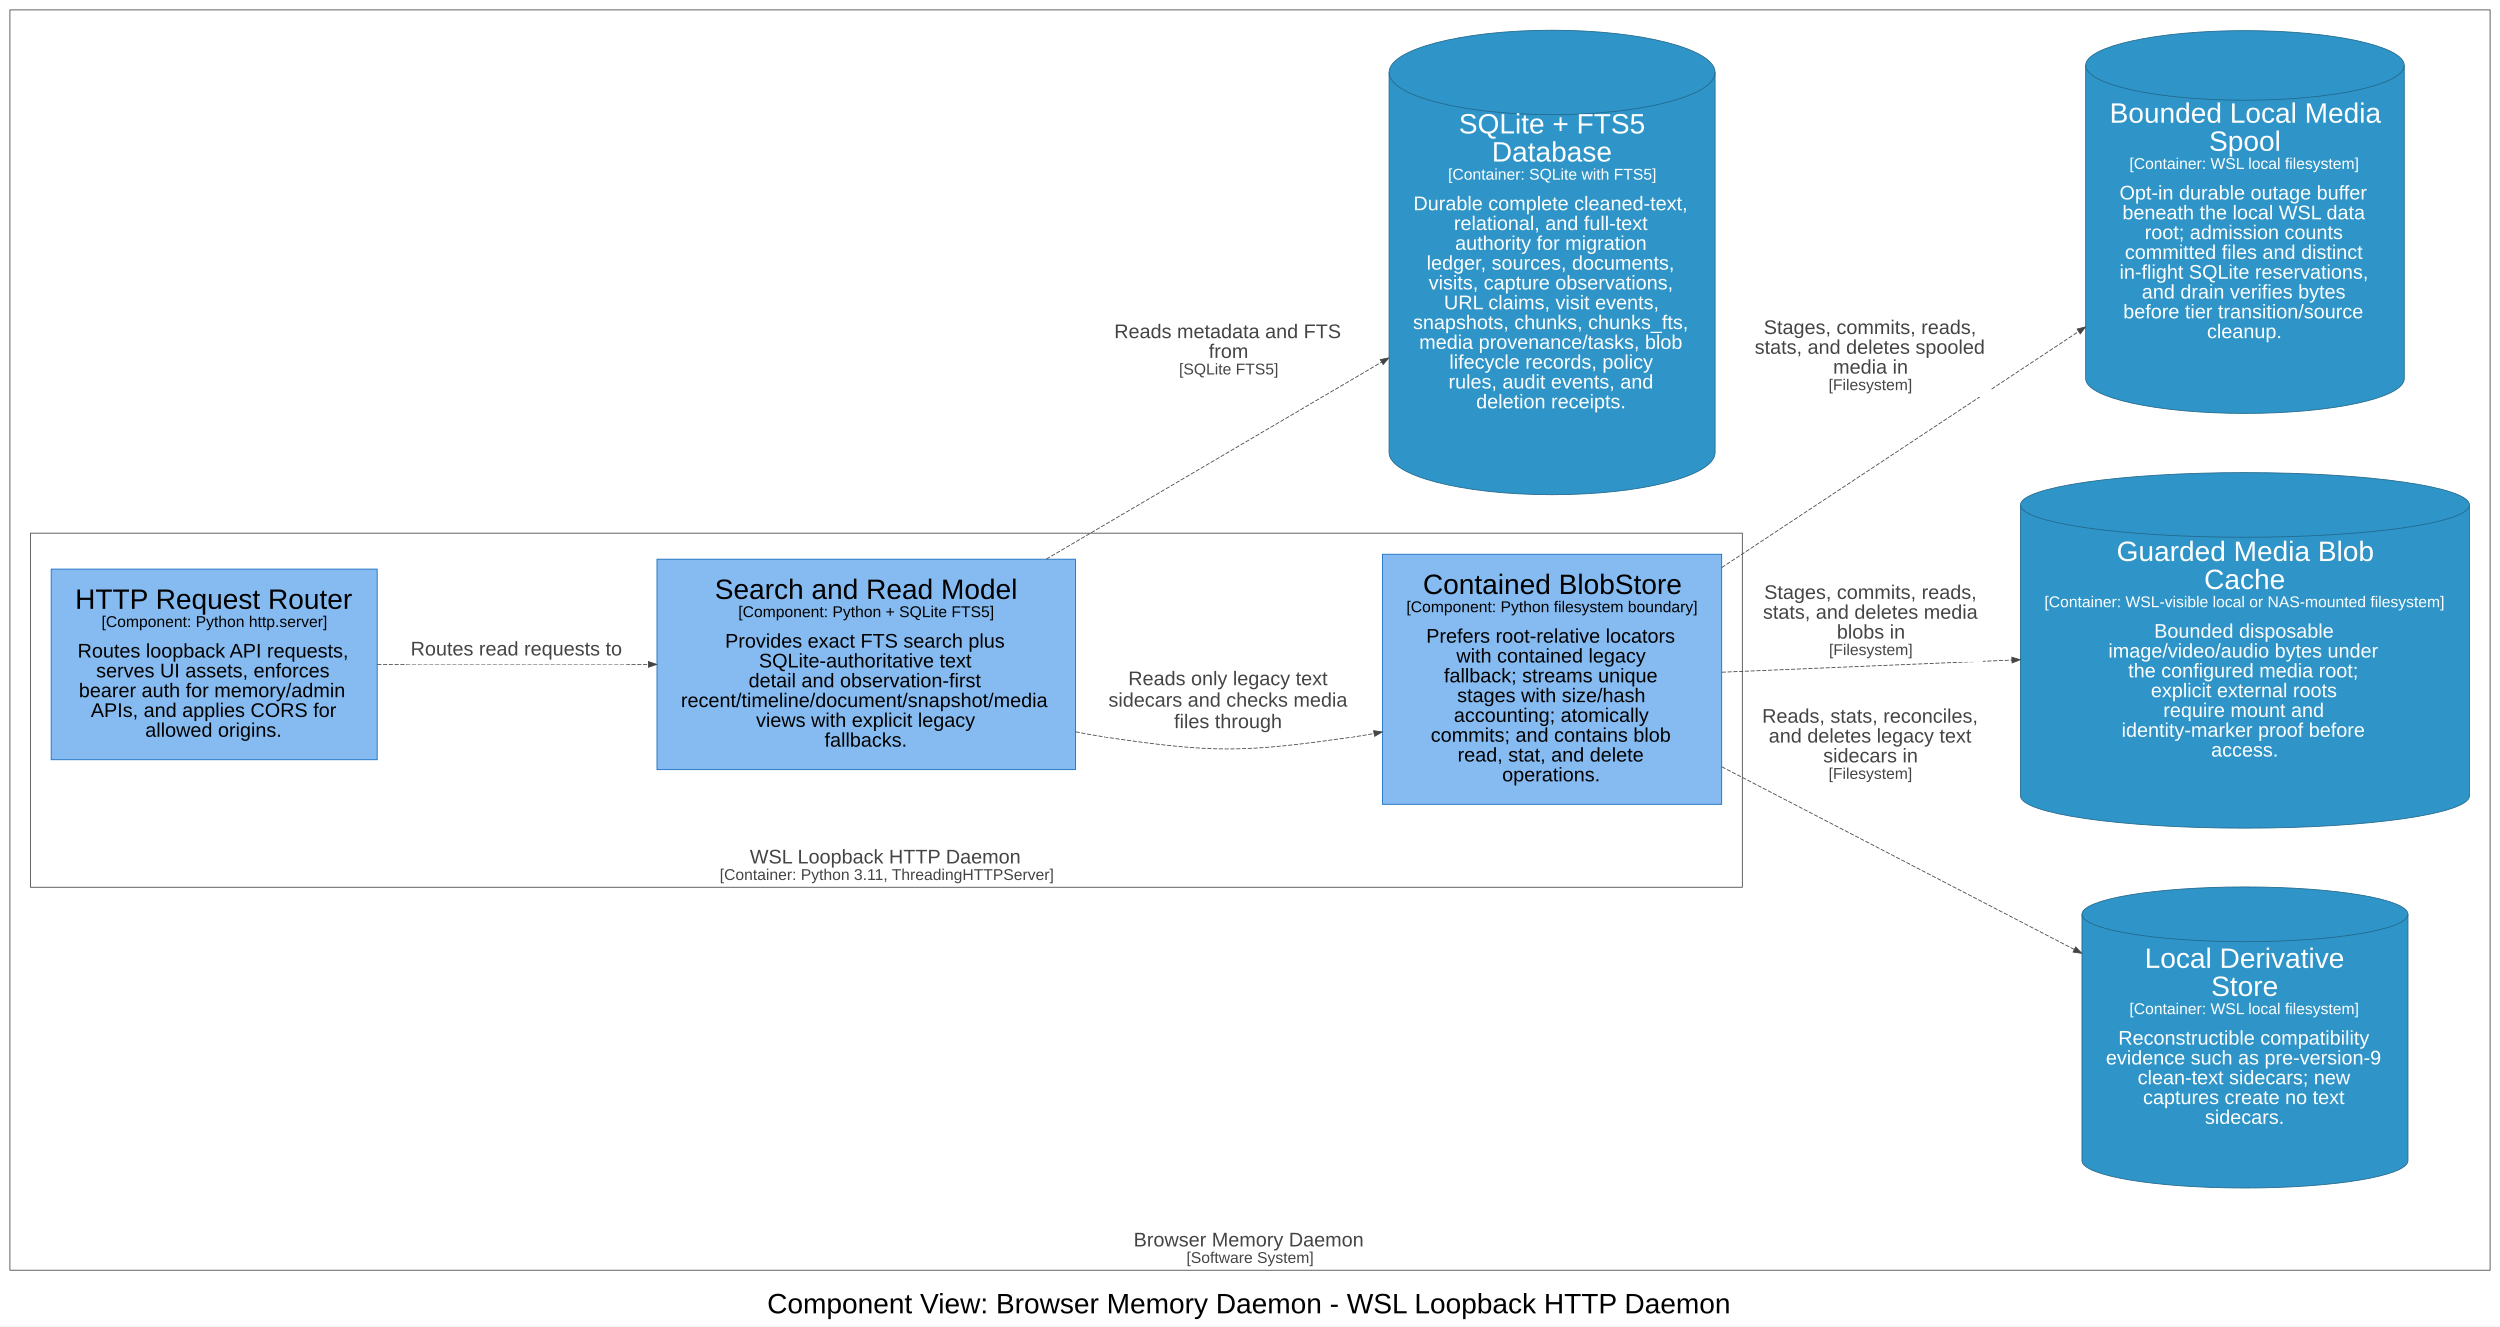
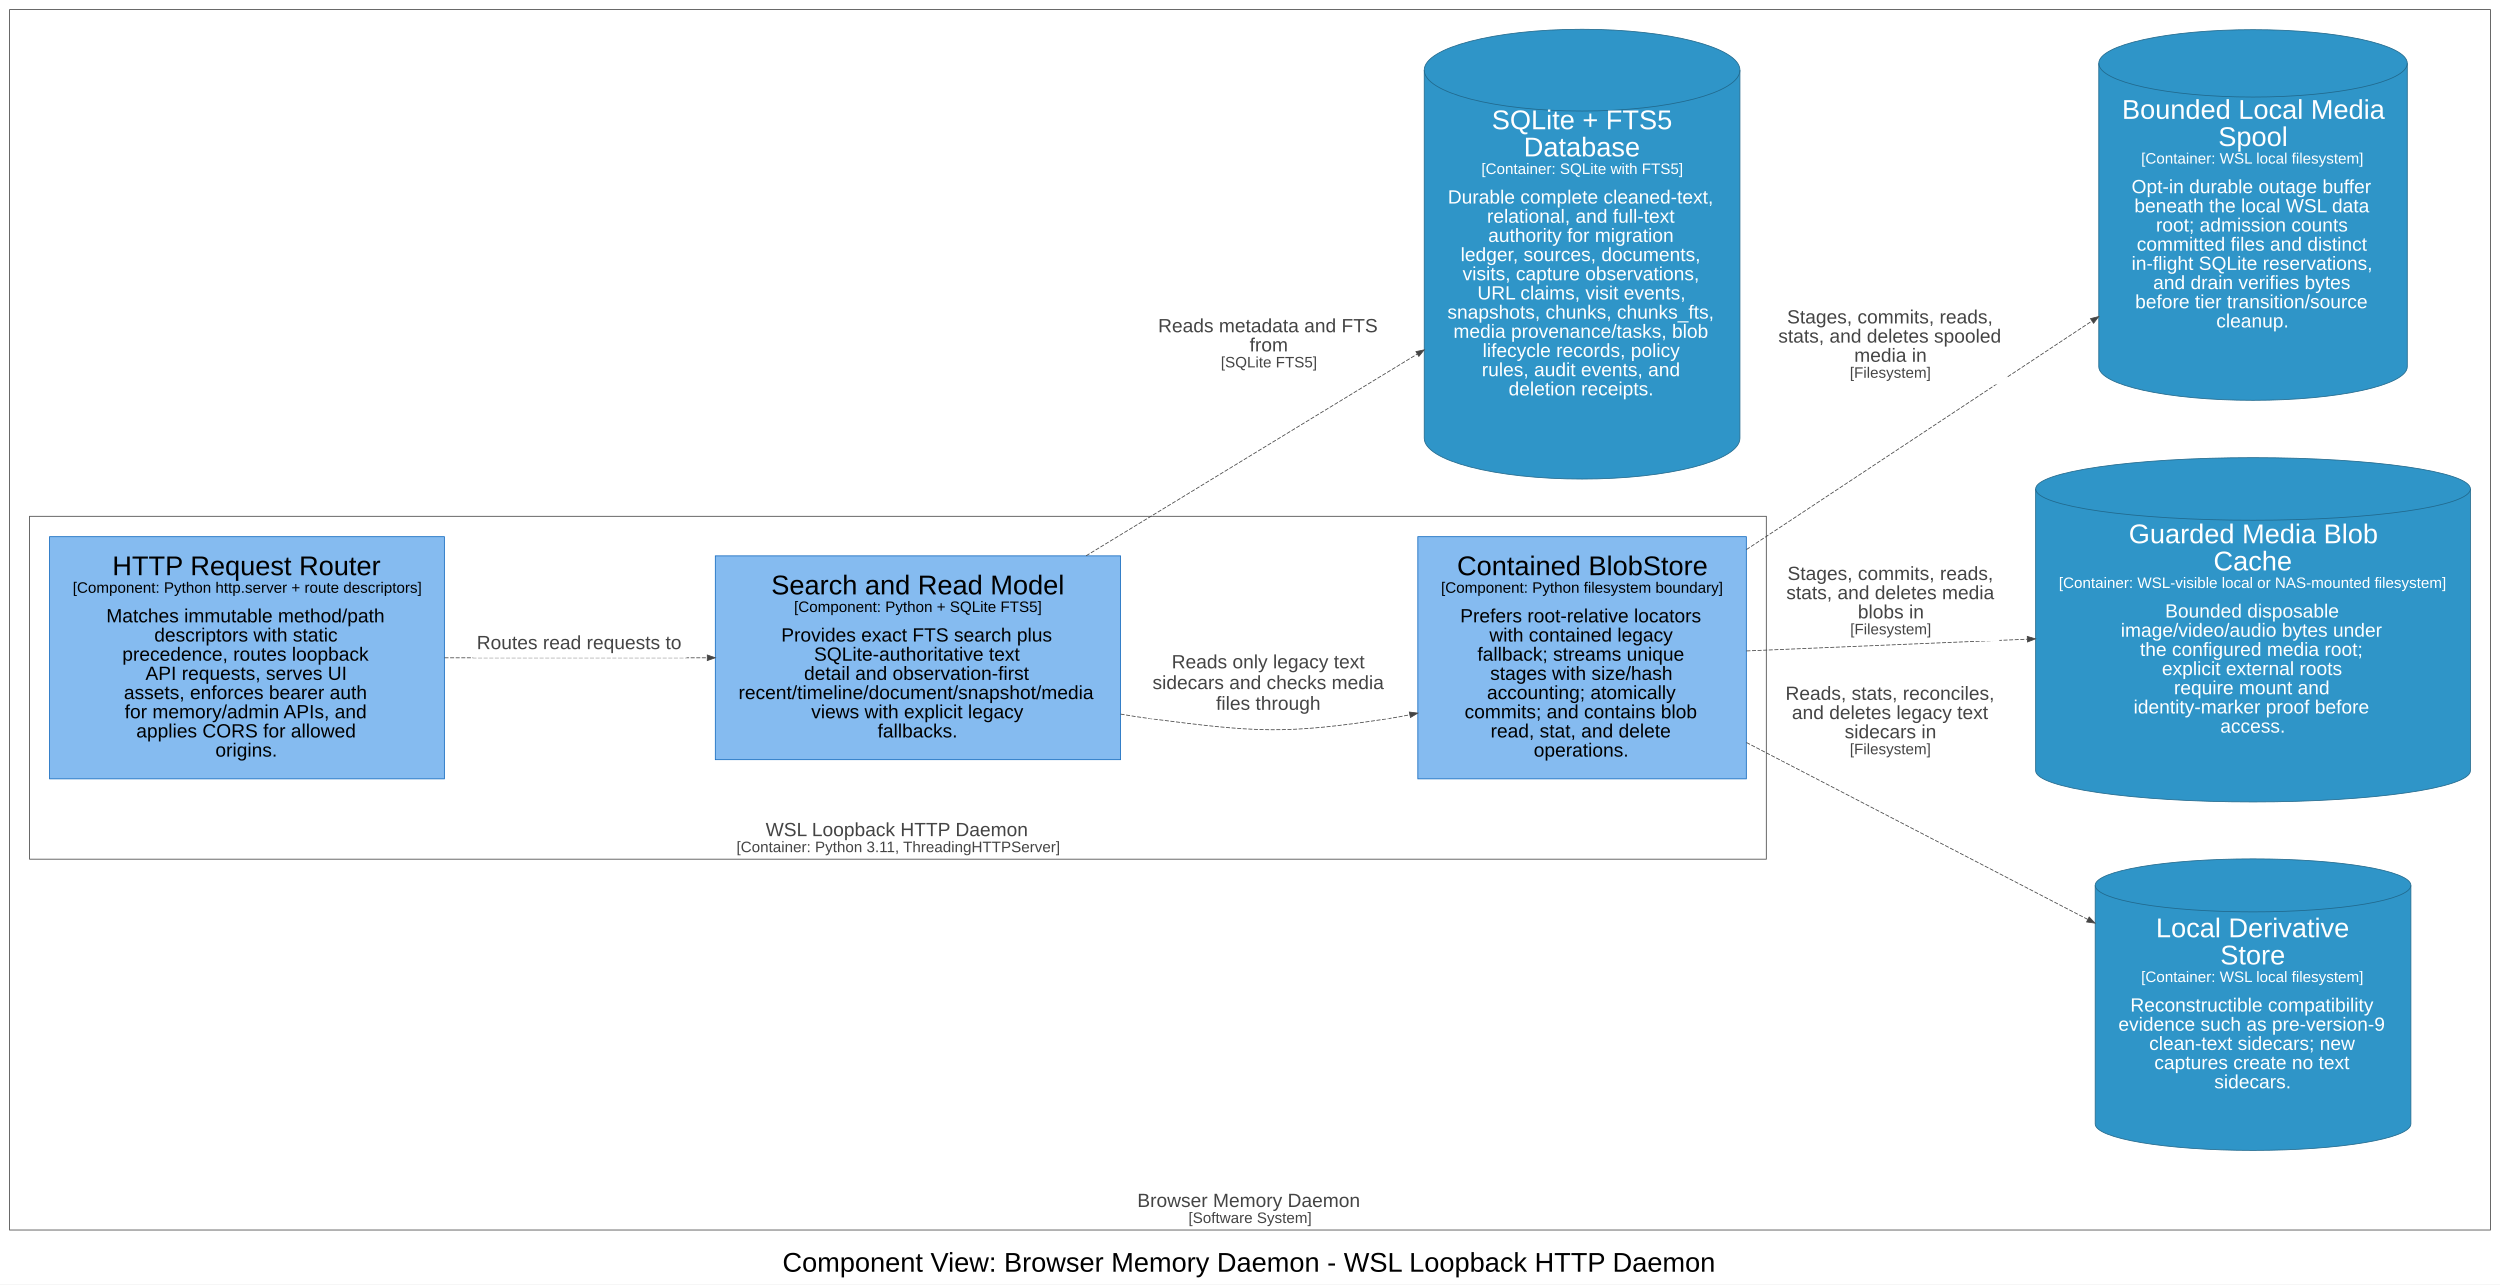
- <svg xmlns="http://www.w3.org/2000/svg" width="3029pt" height="1607pt" viewBox="0.00 0.00 3029.00 1607.00">
+ <svg xmlns="http://www.w3.org/2000/svg" width="3128pt" height="1607pt" viewBox="0.00 0.00 3128.00 1607.00">
  <g id="graph0" class="graph" transform="scale(1 1) rotate(0) translate(4 1603)">
-     <polygon fill="white" stroke="transparent" points="-4,4 -4,-1603 3025,-1603 3025,4 -4,4" />
-     <text text-anchor="start" x="925.5" y="-11.8" font-family="Arial" font-size="34.00">Component View: Browser Memory Daemon - WSL Loopback HTTP Daemon</text>
+     <polygon fill="white" stroke="transparent" points="-4,4 -4,-1603 3124,-1603 3124,4 -4,4" />
+     <text text-anchor="start" x="975" y="-11.8" font-family="Arial" font-size="34.00">Component View: Browser Memory Daemon - WSL Loopback HTTP Daemon</text>
    <g id="clust1" class="cluster">
-       <polygon fill="none" stroke="#444444" points="8,-64 8,-1591 3013,-1591 3013,-64 8,-64" />
-       <text text-anchor="start" x="1369.5" y="-92.8" font-family="Arial" font-size="24.00" fill="#444444">Browser Memory Daemon</text>
-       <text text-anchor="start" x="1433.5" y="-72.8" font-family="Arial" font-size="19.00" fill="#444444">[Software System]</text>
+       <polygon fill="none" stroke="#444444" points="8,-64 8,-1591 3112,-1591 3112,-64 8,-64" />
+       <text text-anchor="start" x="1419" y="-92.8" font-family="Arial" font-size="24.00" fill="#444444">Browser Memory Daemon</text>
+       <text text-anchor="start" x="1483" y="-72.8" font-family="Arial" font-size="19.00" fill="#444444">[Software System]</text>
    </g>
    <g id="clust2" class="cluster">
-       <polygon fill="none" stroke="#444444" points="33,-528 33,-957 2107,-957 2107,-528 33,-528" />
-       <text text-anchor="start" x="904.5" y="-556.8" font-family="Arial" font-size="24.00" fill="#444444">WSL Loopback HTTP Daemon</text>
-       <text text-anchor="start" x="868" y="-536.8" font-family="Arial" font-size="19.00" fill="#444444">[Container: Python 3.11, ThreadingHTTPServer]</text>
+       <polygon fill="none" stroke="#444444" points="33,-528 33,-957 2206,-957 2206,-528 33,-528" />
+       <text text-anchor="start" x="954" y="-556.8" font-family="Arial" font-size="24.00" fill="#444444">WSL Loopback HTTP Daemon</text>
+       <text text-anchor="start" x="917.5" y="-536.8" font-family="Arial" font-size="19.00" fill="#444444">[Container: Python 3.11, ThreadingHTTPServer]</text>
    </g>
    <g id="23" class="node">
-       <polygon fill="#85bbf0" stroke="#1168bd" points="453,-913.5 58,-913.5 58,-682.5 453,-682.5 453,-913.5" />
-       <text text-anchor="start" x="87" y="-865.3" font-family="Arial" font-size="34.00" fill="#000000">HTTP Request Router</text>
-       <text text-anchor="start" x="119" y="-843.3" font-family="Arial" font-size="19.00" fill="#000000">[Component: Python http.server]</text>
-       <text text-anchor="start" x="90" y="-806.3" font-family="Arial" font-size="24.00" fill="#000000">Routes loopback API requests,</text>
-       <text text-anchor="start" x="112.5" y="-782.3" font-family="Arial" font-size="24.00" fill="#000000">serves UI assets, enforces</text>
-       <text text-anchor="start" x="91.5" y="-758.3" font-family="Arial" font-size="24.00" fill="#000000">bearer auth for memory/admin</text>
-       <text text-anchor="start" x="106" y="-734.3" font-family="Arial" font-size="24.00" fill="#000000">APIs, and applies CORS for</text>
-       <text text-anchor="start" x="172" y="-710.3" font-family="Arial" font-size="24.00" fill="#000000">allowed origins.</text>
+       <polygon fill="#85bbf0" stroke="#1168bd" points="552,-931.5 58,-931.5 58,-628.5 552,-628.5 552,-931.5" />
+       <text text-anchor="start" x="136.5" y="-883.3" font-family="Arial" font-size="34.00" fill="#000000">HTTP Request Router</text>
+       <text text-anchor="start" x="87" y="-861.3" font-family="Arial" font-size="19.00" fill="#000000">[Component: Python http.server + route descriptors]</text>
+       <text text-anchor="start" x="129" y="-824.3" font-family="Arial" font-size="24.00" fill="#000000">Matches immutable method/path</text>
+       <text text-anchor="start" x="189" y="-800.3" font-family="Arial" font-size="24.00" fill="#000000">descriptors with static</text>
+       <text text-anchor="start" x="149" y="-776.3" font-family="Arial" font-size="24.00" fill="#000000">precedence, routes loopback</text>
+       <text text-anchor="start" x="178" y="-752.3" font-family="Arial" font-size="24.00" fill="#000000">API requests, serves UI</text>
+       <text text-anchor="start" x="151" y="-728.3" font-family="Arial" font-size="24.00" fill="#000000">assets, enforces bearer auth</text>
+       <text text-anchor="start" x="152" y="-704.3" font-family="Arial" font-size="24.00" fill="#000000">for memory/admin APIs, and</text>
+       <text text-anchor="start" x="166.5" y="-680.3" font-family="Arial" font-size="24.00" fill="#000000">applies CORS for allowed</text>
+       <text text-anchor="start" x="265.5" y="-656.3" font-family="Arial" font-size="24.00" fill="#000000">origins.</text>
    </g>
    <g id="40" class="node">
-       <polygon fill="#85bbf0" stroke="#1168bd" points="1299,-925.5 792,-925.5 792,-670.5 1299,-670.5 1299,-925.5" />
-       <text text-anchor="start" x="862" y="-877.3" font-family="Arial" font-size="34.00" fill="#000000">Search and Read Model</text>
-       <text text-anchor="start" x="890.5" y="-855.3" font-family="Arial" font-size="19.00" fill="#000000">[Component: Python + SQLite FTS5]</text>
-       <text text-anchor="start" x="874.5" y="-818.3" font-family="Arial" font-size="24.00" fill="#000000">Provides exact FTS search plus</text>
-       <text text-anchor="start" x="915.5" y="-794.3" font-family="Arial" font-size="24.00" fill="#000000">SQLite-authoritative text</text>
-       <text text-anchor="start" x="903" y="-770.3" font-family="Arial" font-size="24.00" fill="#000000">detail and observation-first</text>
-       <text text-anchor="start" x="821" y="-746.3" font-family="Arial" font-size="24.00" fill="#000000">recent/timeline/document/snapshot/media</text>
-       <text text-anchor="start" x="912" y="-722.3" font-family="Arial" font-size="24.00" fill="#000000">views with explicit legacy</text>
-       <text text-anchor="start" x="995" y="-698.3" font-family="Arial" font-size="24.00" fill="#000000">fallbacks.</text>
+       <polygon fill="#85bbf0" stroke="#1168bd" points="1398,-907.5 891,-907.5 891,-652.5 1398,-652.5 1398,-907.5" />
+       <text text-anchor="start" x="961" y="-859.3" font-family="Arial" font-size="34.00" fill="#000000">Search and Read Model</text>
+       <text text-anchor="start" x="989.5" y="-837.3" font-family="Arial" font-size="19.00" fill="#000000">[Component: Python + SQLite FTS5]</text>
+       <text text-anchor="start" x="973.5" y="-800.3" font-family="Arial" font-size="24.00" fill="#000000">Provides exact FTS search plus</text>
+       <text text-anchor="start" x="1014.5" y="-776.3" font-family="Arial" font-size="24.00" fill="#000000">SQLite-authoritative text</text>
+       <text text-anchor="start" x="1002" y="-752.3" font-family="Arial" font-size="24.00" fill="#000000">detail and observation-first</text>
+       <text text-anchor="start" x="920" y="-728.3" font-family="Arial" font-size="24.00" fill="#000000">recent/timeline/document/snapshot/media</text>
+       <text text-anchor="start" x="1011" y="-704.3" font-family="Arial" font-size="24.00" fill="#000000">views with explicit legacy</text>
+       <text text-anchor="start" x="1094" y="-680.3" font-family="Arial" font-size="24.00" fill="#000000">fallbacks.</text>
    </g>
    <g id="120" class="edge">
-       <path fill="none" stroke="#444444" stroke-dasharray="5,2" d="M453.06,-798C552.41,-798 674.35,-798 781.64,-798" />
-       <polygon fill="#444444" stroke="#444444" points="781.64,-801.5 791.64,-798 781.64,-794.5 781.64,-801.5" />
-       <polygon fill="white" stroke="transparent" points="489,-798 489,-832 756,-832 756,-798 489,-798" />
-       <text text-anchor="start" x="493.5" y="-808.8" font-family="Arial" font-size="24.00" fill="#444444">Routes read requests to</text>
+       <path fill="none" stroke="#444444" stroke-dasharray="5,2" d="M552.18,-780C655.5,-780 775.81,-780 880.83,-780" />
+       <polygon fill="#444444" stroke="#444444" points="880.94,-783.5 890.94,-780 880.94,-776.5 880.94,-783.5" />
+       <polygon fill="white" stroke="transparent" points="588,-780 588,-814 855,-814 855,-780 588,-780" />
+       <text text-anchor="start" x="592.5" y="-790.8" font-family="Arial" font-size="24.00" fill="#444444">Routes read requests to</text>
    </g>
    <g id="38" class="node">
-       <polygon fill="#85bbf0" stroke="#1168bd" points="2082,-931.5 1671,-931.5 1671,-628.5 2082,-628.5 2082,-931.5" />
-       <text text-anchor="start" x="1720" y="-883.3" font-family="Arial" font-size="34.00" fill="#000000">Contained BlobStore</text>
-       <text text-anchor="start" x="1700" y="-861.3" font-family="Arial" font-size="19.00" fill="#000000">[Component: Python filesystem boundary]</text>
-       <text text-anchor="start" x="1724" y="-824.3" font-family="Arial" font-size="24.00" fill="#000000">Prefers root-relative locators</text>
-       <text text-anchor="start" x="1760.5" y="-800.3" font-family="Arial" font-size="24.00" fill="#000000">with contained legacy</text>
-       <text text-anchor="start" x="1745.5" y="-776.3" font-family="Arial" font-size="24.00" fill="#000000">fallback; streams unique</text>
-       <text text-anchor="start" x="1761.5" y="-752.3" font-family="Arial" font-size="24.00" fill="#000000">stages with size/hash</text>
-       <text text-anchor="start" x="1757.5" y="-728.3" font-family="Arial" font-size="24.00" fill="#000000">accounting; atomically</text>
-       <text text-anchor="start" x="1729.5" y="-704.3" font-family="Arial" font-size="24.00" fill="#000000">commits; and contains blob</text>
-       <text text-anchor="start" x="1762" y="-680.3" font-family="Arial" font-size="24.00" fill="#000000">read, stat, and delete</text>
-       <text text-anchor="start" x="1816" y="-656.3" font-family="Arial" font-size="24.00" fill="#000000">operations.</text>
+       <polygon fill="#85bbf0" stroke="#1168bd" points="2181,-931.5 1770,-931.5 1770,-628.5 2181,-628.5 2181,-931.5" />
+       <text text-anchor="start" x="1819" y="-883.3" font-family="Arial" font-size="34.00" fill="#000000">Contained BlobStore</text>
+       <text text-anchor="start" x="1799" y="-861.3" font-family="Arial" font-size="19.00" fill="#000000">[Component: Python filesystem boundary]</text>
+       <text text-anchor="start" x="1823" y="-824.3" font-family="Arial" font-size="24.00" fill="#000000">Prefers root-relative locators</text>
+       <text text-anchor="start" x="1859.5" y="-800.3" font-family="Arial" font-size="24.00" fill="#000000">with contained legacy</text>
+       <text text-anchor="start" x="1844.5" y="-776.3" font-family="Arial" font-size="24.00" fill="#000000">fallback; streams unique</text>
+       <text text-anchor="start" x="1860.5" y="-752.3" font-family="Arial" font-size="24.00" fill="#000000">stages with size/hash</text>
+       <text text-anchor="start" x="1856.5" y="-728.3" font-family="Arial" font-size="24.00" fill="#000000">accounting; atomically</text>
+       <text text-anchor="start" x="1828.5" y="-704.3" font-family="Arial" font-size="24.00" fill="#000000">commits; and contains blob</text>
+       <text text-anchor="start" x="1861" y="-680.3" font-family="Arial" font-size="24.00" fill="#000000">read, stat, and delete</text>
+       <text text-anchor="start" x="1915" y="-656.3" font-family="Arial" font-size="24.00" fill="#000000">operations.</text>
    </g>
    <g id="48" class="node">
-       <path fill="#2f95c8" stroke="#20688c" d="M2913.5,-495.22C2913.5,-513.51 2824.98,-528.38 2716,-528.38 2607.02,-528.38 2518.5,-513.51 2518.5,-495.22 2518.5,-495.22 2518.5,-196.78 2518.5,-196.78 2518.5,-178.49 2607.02,-163.62 2716,-163.62 2824.98,-163.62 2913.5,-178.49 2913.5,-196.78 2913.5,-196.78 2913.5,-495.22 2913.5,-495.22" />
-       <path fill="none" stroke="#20688c" d="M2913.5,-495.22C2913.5,-476.92 2824.98,-462.06 2716,-462.06 2607.02,-462.06 2518.5,-476.92 2518.5,-495.22" />
-       <text text-anchor="start" x="2594.5" y="-430.3" font-family="Arial" font-size="34.00" fill="#ffffff">Local Derivative</text>
-       <text text-anchor="start" x="2675" y="-396.3" font-family="Arial" font-size="34.00" fill="#ffffff">Store</text>
-       <text text-anchor="start" x="2576" y="-374.3" font-family="Arial" font-size="19.00" fill="#ffffff">[Container: WSL local filesystem]</text>
-       <text text-anchor="start" x="2562.5" y="-337.3" font-family="Arial" font-size="24.00" fill="#ffffff">Reconstructible compatibility</text>
-       <text text-anchor="start" x="2547.5" y="-313.3" font-family="Arial" font-size="24.00" fill="#ffffff">evidence such as pre-version-9</text>
-       <text text-anchor="start" x="2586" y="-289.3" font-family="Arial" font-size="24.00" fill="#ffffff">clean-text sidecars; new</text>
-       <text text-anchor="start" x="2592.5" y="-265.3" font-family="Arial" font-size="24.00" fill="#ffffff">captures create no text</text>
-       <text text-anchor="start" x="2667.5" y="-241.3" font-family="Arial" font-size="24.00" fill="#ffffff">sidecars.</text>
+       <path fill="#2f95c8" stroke="#20688c" d="M3012.5,-495.22C3012.5,-513.51 2923.98,-528.38 2815,-528.38 2706.02,-528.38 2617.5,-513.51 2617.5,-495.22 2617.5,-495.22 2617.5,-196.78 2617.5,-196.78 2617.5,-178.49 2706.02,-163.62 2815,-163.62 2923.98,-163.62 3012.5,-178.49 3012.5,-196.78 3012.5,-196.78 3012.5,-495.22 3012.5,-495.22" />
+       <path fill="none" stroke="#20688c" d="M3012.5,-495.22C3012.5,-476.92 2923.98,-462.06 2815,-462.06 2706.02,-462.06 2617.5,-476.92 2617.5,-495.22" />
+       <text text-anchor="start" x="2693.5" y="-430.3" font-family="Arial" font-size="34.00" fill="#ffffff">Local Derivative</text>
+       <text text-anchor="start" x="2774" y="-396.3" font-family="Arial" font-size="34.00" fill="#ffffff">Store</text>
+       <text text-anchor="start" x="2675" y="-374.3" font-family="Arial" font-size="19.00" fill="#ffffff">[Container: WSL local filesystem]</text>
+       <text text-anchor="start" x="2661.5" y="-337.3" font-family="Arial" font-size="24.00" fill="#ffffff">Reconstructible compatibility</text>
+       <text text-anchor="start" x="2646.5" y="-313.3" font-family="Arial" font-size="24.00" fill="#ffffff">evidence such as pre-version-9</text>
+       <text text-anchor="start" x="2685" y="-289.3" font-family="Arial" font-size="24.00" fill="#ffffff">clean-text sidecars; new</text>
+       <text text-anchor="start" x="2691.5" y="-265.3" font-family="Arial" font-size="24.00" fill="#ffffff">captures create no text</text>
+       <text text-anchor="start" x="2766.5" y="-241.3" font-family="Arial" font-size="24.00" fill="#ffffff">sidecars.</text>
    </g>
    <g id="155" class="edge">
-       <path fill="none" stroke="#444444" stroke-dasharray="5,2" d="M2082.11,-673.97C2211.93,-606.7 2379.32,-519.95 2509.34,-452.57" />
-       <polygon fill="#444444" stroke="#444444" points="2510.97,-455.67 2518.24,-447.96 2507.75,-449.45 2510.97,-455.67" />
-       <polygon fill="white" stroke="transparent" points="2127,-651 2127,-750 2399,-750 2399,-651 2127,-651" />
-       <text text-anchor="start" x="2131" y="-727.3" font-family="Arial" font-size="24.00" fill="#444444">Reads, stats, reconciles,</text>
-       <text text-anchor="start" x="2139" y="-703.3" font-family="Arial" font-size="24.00" fill="#444444">and deletes legacy text</text>
-       <text text-anchor="start" x="2205" y="-679.3" font-family="Arial" font-size="24.00" fill="#444444">sidecars in</text>
-       <text text-anchor="start" x="2211.5" y="-659.3" font-family="Arial" font-size="19.00" fill="#444444">[Filesystem]</text>
+       <path fill="none" stroke="#444444" stroke-dasharray="5,2" d="M2181.11,-673.97C2310.93,-606.7 2478.32,-519.95 2608.34,-452.57" />
+       <polygon fill="#444444" stroke="#444444" points="2609.97,-455.67 2617.24,-447.96 2606.75,-449.45 2609.97,-455.67" />
+       <polygon fill="white" stroke="transparent" points="2226,-651 2226,-750 2498,-750 2498,-651 2226,-651" />
+       <text text-anchor="start" x="2230" y="-727.3" font-family="Arial" font-size="24.00" fill="#444444">Reads, stats, reconciles,</text>
+       <text text-anchor="start" x="2238" y="-703.3" font-family="Arial" font-size="24.00" fill="#444444">and deletes legacy text</text>
+       <text text-anchor="start" x="2304" y="-679.3" font-family="Arial" font-size="24.00" fill="#444444">sidecars in</text>
+       <text text-anchor="start" x="2310.5" y="-659.3" font-family="Arial" font-size="19.00" fill="#444444">[Filesystem]</text>
    </g>
    <g id="49" class="node">
-       <path fill="#2f95c8" stroke="#20688c" d="M2988,-991.22C2988,-1012.82 2866.09,-1030.38 2716,-1030.38 2565.91,-1030.38 2444,-1012.82 2444,-991.22 2444,-991.22 2444,-638.78 2444,-638.78 2444,-617.18 2565.91,-599.62 2716,-599.62 2866.09,-599.62 2988,-617.18 2988,-638.78 2988,-638.78 2988,-991.22 2988,-991.22" />
-       <path fill="none" stroke="#20688c" d="M2988,-991.22C2988,-969.61 2866.09,-952.06 2716,-952.06 2565.91,-952.06 2444,-969.61 2444,-991.22" />
-       <text text-anchor="start" x="2560.5" y="-923.3" font-family="Arial" font-size="34.00" fill="#ffffff">Guarded Media Blob</text>
-       <text text-anchor="start" x="2666.5" y="-889.3" font-family="Arial" font-size="34.00" fill="#ffffff">Cache</text>
-       <text text-anchor="start" x="2473" y="-867.3" font-family="Arial" font-size="19.00" fill="#ffffff">[Container: WSL-visible local or NAS-mounted filesystem]</text>
-       <text text-anchor="start" x="2606" y="-830.3" font-family="Arial" font-size="24.00" fill="#ffffff">Bounded disposable</text>
-       <text text-anchor="start" x="2550.5" y="-806.3" font-family="Arial" font-size="24.00" fill="#ffffff">image/video/audio bytes under</text>
-       <text text-anchor="start" x="2574.5" y="-782.3" font-family="Arial" font-size="24.00" fill="#ffffff">the configured media root;</text>
-       <text text-anchor="start" x="2602" y="-758.3" font-family="Arial" font-size="24.00" fill="#ffffff">explicit external roots</text>
-       <text text-anchor="start" x="2617" y="-734.3" font-family="Arial" font-size="24.00" fill="#ffffff">require mount and</text>
-       <text text-anchor="start" x="2566.5" y="-710.3" font-family="Arial" font-size="24.00" fill="#ffffff">identity-marker proof before</text>
-       <text text-anchor="start" x="2675" y="-686.3" font-family="Arial" font-size="24.00" fill="#ffffff">access.</text>
+       <path fill="#2f95c8" stroke="#20688c" d="M3087,-991.22C3087,-1012.82 2965.09,-1030.38 2815,-1030.38 2664.91,-1030.38 2543,-1012.82 2543,-991.22 2543,-991.22 2543,-638.78 2543,-638.78 2543,-617.18 2664.91,-599.62 2815,-599.62 2965.09,-599.62 3087,-617.18 3087,-638.78 3087,-638.78 3087,-991.22 3087,-991.22" />
+       <path fill="none" stroke="#20688c" d="M3087,-991.22C3087,-969.61 2965.09,-952.06 2815,-952.06 2664.91,-952.06 2543,-969.61 2543,-991.22" />
+       <text text-anchor="start" x="2659.5" y="-923.3" font-family="Arial" font-size="34.00" fill="#ffffff">Guarded Media Blob</text>
+       <text text-anchor="start" x="2765.5" y="-889.3" font-family="Arial" font-size="34.00" fill="#ffffff">Cache</text>
+       <text text-anchor="start" x="2572" y="-867.3" font-family="Arial" font-size="19.00" fill="#ffffff">[Container: WSL-visible local or NAS-mounted filesystem]</text>
+       <text text-anchor="start" x="2705" y="-830.3" font-family="Arial" font-size="24.00" fill="#ffffff">Bounded disposable</text>
+       <text text-anchor="start" x="2649.5" y="-806.3" font-family="Arial" font-size="24.00" fill="#ffffff">image/video/audio bytes under</text>
+       <text text-anchor="start" x="2673.5" y="-782.3" font-family="Arial" font-size="24.00" fill="#ffffff">the configured media root;</text>
+       <text text-anchor="start" x="2701" y="-758.3" font-family="Arial" font-size="24.00" fill="#ffffff">explicit external roots</text>
+       <text text-anchor="start" x="2716" y="-734.3" font-family="Arial" font-size="24.00" fill="#ffffff">require mount and</text>
+       <text text-anchor="start" x="2665.5" y="-710.3" font-family="Arial" font-size="24.00" fill="#ffffff">identity-marker proof before</text>
+       <text text-anchor="start" x="2774" y="-686.3" font-family="Arial" font-size="24.00" fill="#ffffff">access.</text>
    </g>
    <g id="156" class="edge">
-       <path fill="none" stroke="#444444" stroke-dasharray="5,2" d="M2082.11,-788.55C2187.86,-792.97 2318.54,-798.43 2433.64,-803.24" />
-       <polygon fill="#444444" stroke="#444444" points="2433.53,-806.74 2443.67,-803.66 2433.82,-799.75 2433.53,-806.74" />
-       <polygon fill="white" stroke="transparent" points="2127.5,-801 2127.5,-900 2398.5,-900 2398.5,-801 2127.5,-801" />
-       <text text-anchor="start" x="2133.5" y="-877.3" font-family="Arial" font-size="24.00" fill="#444444">Stages, commits, reads,</text>
-       <text text-anchor="start" x="2132" y="-853.3" font-family="Arial" font-size="24.00" fill="#444444">stats, and deletes media</text>
-       <text text-anchor="start" x="2221.5" y="-829.3" font-family="Arial" font-size="24.00" fill="#444444">blobs in</text>
-       <text text-anchor="start" x="2212" y="-809.3" font-family="Arial" font-size="19.00" fill="#444444">[Filesystem]</text>
+       <path fill="none" stroke="#444444" stroke-dasharray="5,2" d="M2181.11,-788.55C2286.86,-792.97 2417.54,-798.43 2532.64,-803.24" />
+       <polygon fill="#444444" stroke="#444444" points="2532.53,-806.74 2542.67,-803.66 2532.82,-799.75 2532.53,-806.74" />
+       <polygon fill="white" stroke="transparent" points="2226.5,-801 2226.5,-900 2497.5,-900 2497.5,-801 2226.5,-801" />
+       <text text-anchor="start" x="2232.5" y="-877.3" font-family="Arial" font-size="24.00" fill="#444444">Stages, commits, reads,</text>
+       <text text-anchor="start" x="2231" y="-853.3" font-family="Arial" font-size="24.00" fill="#444444">stats, and deletes media</text>
+       <text text-anchor="start" x="2320.5" y="-829.3" font-family="Arial" font-size="24.00" fill="#444444">blobs in</text>
+       <text text-anchor="start" x="2311" y="-809.3" font-family="Arial" font-size="19.00" fill="#444444">[Filesystem]</text>
    </g>
    <g id="50" class="node">
-       <path fill="#2f95c8" stroke="#20688c" d="M2909,-1523.72C2909,-1546.98 2822.49,-1565.88 2716,-1565.88 2609.51,-1565.88 2523,-1546.98 2523,-1523.72 2523,-1523.72 2523,-1144.28 2523,-1144.28 2523,-1121.02 2609.51,-1102.12 2716,-1102.12 2822.49,-1102.12 2909,-1121.02 2909,-1144.28 2909,-1144.28 2909,-1523.72 2909,-1523.72" />
-       <path fill="none" stroke="#20688c" d="M2909,-1523.72C2909,-1500.45 2822.49,-1481.56 2716,-1481.56 2609.51,-1481.56 2523,-1500.45 2523,-1523.72" />
-       <text text-anchor="start" x="2552" y="-1454.3" font-family="Arial" font-size="34.00" fill="#ffffff">Bounded Local Media</text>
-       <text text-anchor="start" x="2672.5" y="-1420.3" font-family="Arial" font-size="34.00" fill="#ffffff">Spool</text>
-       <text text-anchor="start" x="2576" y="-1398.3" font-family="Arial" font-size="19.00" fill="#ffffff">[Container: WSL local filesystem]</text>
-       <text text-anchor="start" x="2564" y="-1361.3" font-family="Arial" font-size="24.00" fill="#ffffff">Opt-in durable outage buffer</text>
-       <text text-anchor="start" x="2567.5" y="-1337.3" font-family="Arial" font-size="24.00" fill="#ffffff">beneath the local WSL data</text>
-       <text text-anchor="start" x="2594.5" y="-1313.3" font-family="Arial" font-size="24.00" fill="#ffffff">root; admission counts</text>
-       <text text-anchor="start" x="2570.5" y="-1289.3" font-family="Arial" font-size="24.00" fill="#ffffff">committed files and distinct</text>
-       <text text-anchor="start" x="2564" y="-1265.3" font-family="Arial" font-size="24.00" fill="#ffffff">in-flight SQLite reservations,</text>
-       <text text-anchor="start" x="2591" y="-1241.3" font-family="Arial" font-size="24.00" fill="#ffffff">and drain verifies bytes</text>
-       <text text-anchor="start" x="2568.5" y="-1217.3" font-family="Arial" font-size="24.00" fill="#ffffff">before tier transition/source</text>
-       <text text-anchor="start" x="2670" y="-1193.3" font-family="Arial" font-size="24.00" fill="#ffffff">cleanup.</text>
+       <path fill="#2f95c8" stroke="#20688c" d="M3008,-1523.72C3008,-1546.98 2921.49,-1565.88 2815,-1565.88 2708.51,-1565.88 2622,-1546.98 2622,-1523.72 2622,-1523.72 2622,-1144.28 2622,-1144.28 2622,-1121.02 2708.51,-1102.12 2815,-1102.12 2921.49,-1102.12 3008,-1121.02 3008,-1144.28 3008,-1144.28 3008,-1523.72 3008,-1523.72" />
+       <path fill="none" stroke="#20688c" d="M3008,-1523.72C3008,-1500.45 2921.49,-1481.56 2815,-1481.56 2708.51,-1481.56 2622,-1500.45 2622,-1523.72" />
+       <text text-anchor="start" x="2651" y="-1454.3" font-family="Arial" font-size="34.00" fill="#ffffff">Bounded Local Media</text>
+       <text text-anchor="start" x="2771.5" y="-1420.3" font-family="Arial" font-size="34.00" fill="#ffffff">Spool</text>
+       <text text-anchor="start" x="2675" y="-1398.3" font-family="Arial" font-size="19.00" fill="#ffffff">[Container: WSL local filesystem]</text>
+       <text text-anchor="start" x="2663" y="-1361.3" font-family="Arial" font-size="24.00" fill="#ffffff">Opt-in durable outage buffer</text>
+       <text text-anchor="start" x="2666.5" y="-1337.3" font-family="Arial" font-size="24.00" fill="#ffffff">beneath the local WSL data</text>
+       <text text-anchor="start" x="2693.5" y="-1313.3" font-family="Arial" font-size="24.00" fill="#ffffff">root; admission counts</text>
+       <text text-anchor="start" x="2669.5" y="-1289.3" font-family="Arial" font-size="24.00" fill="#ffffff">committed files and distinct</text>
+       <text text-anchor="start" x="2663" y="-1265.3" font-family="Arial" font-size="24.00" fill="#ffffff">in-flight SQLite reservations,</text>
+       <text text-anchor="start" x="2690" y="-1241.3" font-family="Arial" font-size="24.00" fill="#ffffff">and drain verifies bytes</text>
+       <text text-anchor="start" x="2667.5" y="-1217.3" font-family="Arial" font-size="24.00" fill="#ffffff">before tier transition/source</text>
+       <text text-anchor="start" x="2769" y="-1193.3" font-family="Arial" font-size="24.00" fill="#ffffff">cleanup.</text>
    </g>
    <g id="157" class="edge">
-       <path fill="none" stroke="#444444" stroke-dasharray="5,2" d="M2082.11,-915.35C2213.6,-1002.33 2383.63,-1114.8 2514.34,-1201.26" />
-       <polygon fill="#444444" stroke="#444444" points="2512.62,-1204.32 2522.89,-1206.92 2516.48,-1198.48 2512.62,-1204.32" />
-       <polygon fill="white" stroke="transparent" points="2118,-1122 2118,-1221 2408,-1221 2408,-1122 2118,-1122" />
-       <text text-anchor="start" x="2133" y="-1198.3" font-family="Arial" font-size="24.00" fill="#444444">Stages, commits, reads,</text>
-       <text text-anchor="start" x="2122" y="-1174.3" font-family="Arial" font-size="24.00" fill="#444444">stats, and deletes spooled</text>
-       <text text-anchor="start" x="2217" y="-1150.3" font-family="Arial" font-size="24.00" fill="#444444">media in</text>
-       <text text-anchor="start" x="2211.5" y="-1130.3" font-family="Arial" font-size="19.00" fill="#444444">[Filesystem]</text>
+       <path fill="none" stroke="#444444" stroke-dasharray="5,2" d="M2181.11,-915.35C2312.6,-1002.33 2482.63,-1114.8 2613.34,-1201.26" />
+       <polygon fill="#444444" stroke="#444444" points="2611.62,-1204.32 2621.89,-1206.92 2615.48,-1198.48 2611.62,-1204.32" />
+       <polygon fill="white" stroke="transparent" points="2217,-1122 2217,-1221 2507,-1221 2507,-1122 2217,-1122" />
+       <text text-anchor="start" x="2232" y="-1198.3" font-family="Arial" font-size="24.00" fill="#444444">Stages, commits, reads,</text>
+       <text text-anchor="start" x="2221" y="-1174.3" font-family="Arial" font-size="24.00" fill="#444444">stats, and deletes spooled</text>
+       <text text-anchor="start" x="2316" y="-1150.3" font-family="Arial" font-size="24.00" fill="#444444">media in</text>
+       <text text-anchor="start" x="2310.5" y="-1130.3" font-family="Arial" font-size="19.00" fill="#444444">[Filesystem]</text>
    </g>
    <g id="150" class="edge">
-       <path fill="none" stroke="#444444" stroke-dasharray="5,2" d="M1299.22,-716.34C1311.25,-713.9 1323.22,-711.76 1335,-710 1466.88,-690.33 1503,-691.18 1635,-710 1643.52,-711.22 1652.17,-712.66 1660.86,-714.29" />
-       <polygon fill="#444444" stroke="#444444" points="1660.21,-717.73 1670.7,-716.22 1661.55,-710.86 1660.21,-717.73" />
-       <polygon fill="white" stroke="transparent" points="1335,-710 1335,-796 1635,-796 1635,-710 1335,-710" />
-       <text text-anchor="start" x="1363" y="-772.8" font-family="Arial" font-size="24.00" fill="#444444">Reads only legacy text</text>
-       <text text-anchor="start" x="1339" y="-746.8" font-family="Arial" font-size="24.00" fill="#444444">sidecars and checks media</text>
-       <text text-anchor="start" x="1418.5" y="-720.8" font-family="Arial" font-size="24.00" fill="#444444">files through</text>
+       <path fill="none" stroke="#444444" stroke-dasharray="5,2" d="M1398.07,-709.53C1410.17,-707.4 1422.19,-705.53 1434,-704 1566.23,-686.88 1602.23,-683.67 1734,-704 1742.57,-705.32 1751.25,-706.89 1759.98,-708.67" />
+       <polygon fill="#444444" stroke="#444444" points="1759.33,-712.11 1769.84,-710.76 1760.78,-705.26 1759.33,-712.11" />
+       <polygon fill="white" stroke="transparent" points="1434,-704 1434,-790 1734,-790 1734,-704 1434,-704" />
+       <text text-anchor="start" x="1462" y="-766.8" font-family="Arial" font-size="24.00" fill="#444444">Reads only legacy text</text>
+       <text text-anchor="start" x="1438" y="-740.8" font-family="Arial" font-size="24.00" fill="#444444">sidecars and checks media</text>
+       <text text-anchor="start" x="1517.5" y="-714.8" font-family="Arial" font-size="24.00" fill="#444444">files through</text>
    </g>
    <g id="47" class="node">
-       <path fill="#2f95c8" stroke="#20688c" d="M2074,-1515.22C2074,-1543.44 1985.48,-1566.38 1876.5,-1566.38 1767.52,-1566.38 1679,-1543.44 1679,-1515.22 1679,-1515.22 1679,-1054.78 1679,-1054.78 1679,-1026.56 1767.52,-1003.62 1876.5,-1003.62 1985.48,-1003.62 2074,-1026.56 2074,-1054.78 2074,-1054.78 2074,-1515.22 2074,-1515.22" />
-       <path fill="none" stroke="#20688c" d="M2074,-1515.22C2074,-1486.99 1985.48,-1464.06 1876.5,-1464.06 1767.52,-1464.06 1679,-1486.99 1679,-1515.22" />
-       <text text-anchor="start" x="1763.5" y="-1441.3" font-family="Arial" font-size="34.00" fill="#ffffff">SQLite + FTS5</text>
-       <text text-anchor="start" x="1803.5" y="-1407.3" font-family="Arial" font-size="34.00" fill="#ffffff">Database</text>
-       <text text-anchor="start" x="1750.5" y="-1385.3" font-family="Arial" font-size="19.00" fill="#ffffff">[Container: SQLite with FTS5]</text>
-       <text text-anchor="start" x="1708.5" y="-1348.3" font-family="Arial" font-size="24.00" fill="#ffffff">Durable complete cleaned-text,</text>
-       <text text-anchor="start" x="1757.5" y="-1324.3" font-family="Arial" font-size="24.00" fill="#ffffff">relational, and full-text</text>
-       <text text-anchor="start" x="1759" y="-1300.3" font-family="Arial" font-size="24.00" fill="#ffffff">authority for migration</text>
-       <text text-anchor="start" x="1724.5" y="-1276.3" font-family="Arial" font-size="24.00" fill="#ffffff">ledger, sources, documents,</text>
-       <text text-anchor="start" x="1727" y="-1252.3" font-family="Arial" font-size="24.00" fill="#ffffff">visits, capture observations,</text>
-       <text text-anchor="start" x="1745.5" y="-1228.3" font-family="Arial" font-size="24.00" fill="#ffffff">URL claims, visit events,</text>
-       <text text-anchor="start" x="1708" y="-1204.3" font-family="Arial" font-size="24.00" fill="#ffffff">snapshots, chunks, chunks_fts,</text>
-       <text text-anchor="start" x="1715.5" y="-1180.3" font-family="Arial" font-size="24.00" fill="#ffffff">media provenance/tasks, blob</text>
-       <text text-anchor="start" x="1752" y="-1156.3" font-family="Arial" font-size="24.00" fill="#ffffff">lifecycle records, policy</text>
-       <text text-anchor="start" x="1751" y="-1132.3" font-family="Arial" font-size="24.00" fill="#ffffff">rules, audit events, and</text>
-       <text text-anchor="start" x="1784.5" y="-1108.3" font-family="Arial" font-size="24.00" fill="#ffffff">deletion receipts.</text>
+       <path fill="#2f95c8" stroke="#20688c" d="M2173,-1515.22C2173,-1543.44 2084.48,-1566.38 1975.5,-1566.38 1866.52,-1566.38 1778,-1543.44 1778,-1515.22 1778,-1515.22 1778,-1054.78 1778,-1054.78 1778,-1026.56 1866.52,-1003.62 1975.5,-1003.62 2084.48,-1003.62 2173,-1026.56 2173,-1054.78 2173,-1054.78 2173,-1515.22 2173,-1515.22" />
+       <path fill="none" stroke="#20688c" d="M2173,-1515.22C2173,-1486.99 2084.48,-1464.06 1975.5,-1464.06 1866.52,-1464.06 1778,-1486.99 1778,-1515.22" />
+       <text text-anchor="start" x="1862.5" y="-1441.3" font-family="Arial" font-size="34.00" fill="#ffffff">SQLite + FTS5</text>
+       <text text-anchor="start" x="1902.5" y="-1407.3" font-family="Arial" font-size="34.00" fill="#ffffff">Database</text>
+       <text text-anchor="start" x="1849.5" y="-1385.3" font-family="Arial" font-size="19.00" fill="#ffffff">[Container: SQLite with FTS5]</text>
+       <text text-anchor="start" x="1807.5" y="-1348.3" font-family="Arial" font-size="24.00" fill="#ffffff">Durable complete cleaned-text,</text>
+       <text text-anchor="start" x="1856.5" y="-1324.3" font-family="Arial" font-size="24.00" fill="#ffffff">relational, and full-text</text>
+       <text text-anchor="start" x="1858" y="-1300.3" font-family="Arial" font-size="24.00" fill="#ffffff">authority for migration</text>
+       <text text-anchor="start" x="1823.5" y="-1276.3" font-family="Arial" font-size="24.00" fill="#ffffff">ledger, sources, documents,</text>
+       <text text-anchor="start" x="1826" y="-1252.3" font-family="Arial" font-size="24.00" fill="#ffffff">visits, capture observations,</text>
+       <text text-anchor="start" x="1844.5" y="-1228.3" font-family="Arial" font-size="24.00" fill="#ffffff">URL claims, visit events,</text>
+       <text text-anchor="start" x="1807" y="-1204.3" font-family="Arial" font-size="24.00" fill="#ffffff">snapshots, chunks, chunks_fts,</text>
+       <text text-anchor="start" x="1814.5" y="-1180.3" font-family="Arial" font-size="24.00" fill="#ffffff">media provenance/tasks, blob</text>
+       <text text-anchor="start" x="1851" y="-1156.3" font-family="Arial" font-size="24.00" fill="#ffffff">lifecycle records, policy</text>
+       <text text-anchor="start" x="1850" y="-1132.3" font-family="Arial" font-size="24.00" fill="#ffffff">rules, audit events, and</text>
+       <text text-anchor="start" x="1883.5" y="-1108.3" font-family="Arial" font-size="24.00" fill="#ffffff">deletion receipts.</text>
    </g>
    <g id="149" class="edge">
-       <path fill="none" stroke="#444444" stroke-dasharray="5,2" d="M1263.77,-925.64C1389.32,-999.39 1546.36,-1091.65 1669.89,-1164.21" />
-       <polygon fill="#444444" stroke="#444444" points="1668.33,-1167.35 1678.72,-1169.4 1671.87,-1161.32 1668.33,-1167.35" />
-       <polygon fill="white" stroke="transparent" points="1342,-1141 1342,-1216 1628,-1216 1628,-1141 1342,-1141" />
-       <text text-anchor="start" x="1346" y="-1193.3" font-family="Arial" font-size="24.00" fill="#444444">Reads metadata and FTS</text>
-       <text text-anchor="start" x="1460.5" y="-1169.3" font-family="Arial" font-size="24.00" fill="#444444">from</text>
-       <text text-anchor="start" x="1424.5" y="-1149.3" font-family="Arial" font-size="19.00" fill="#444444">[SQLite FTS5]</text>
+       <path fill="none" stroke="#444444" stroke-dasharray="5,2" d="M1354.96,-907.6C1481.91,-984.93 1643.17,-1083.16 1769.33,-1160.02" />
+       <polygon fill="#444444" stroke="#444444" points="1767.61,-1163.07 1777.97,-1165.28 1771.25,-1157.09 1767.61,-1163.07" />
+       <polygon fill="white" stroke="transparent" points="1441,-1135 1441,-1210 1727,-1210 1727,-1135 1441,-1135" />
+       <text text-anchor="start" x="1445" y="-1187.3" font-family="Arial" font-size="24.00" fill="#444444">Reads metadata and FTS</text>
+       <text text-anchor="start" x="1559.5" y="-1163.3" font-family="Arial" font-size="24.00" fill="#444444">from</text>
+       <text text-anchor="start" x="1523.5" y="-1143.3" font-family="Arial" font-size="19.00" fill="#444444">[SQLite FTS5]</text>
    </g>
  </g>
</svg>
